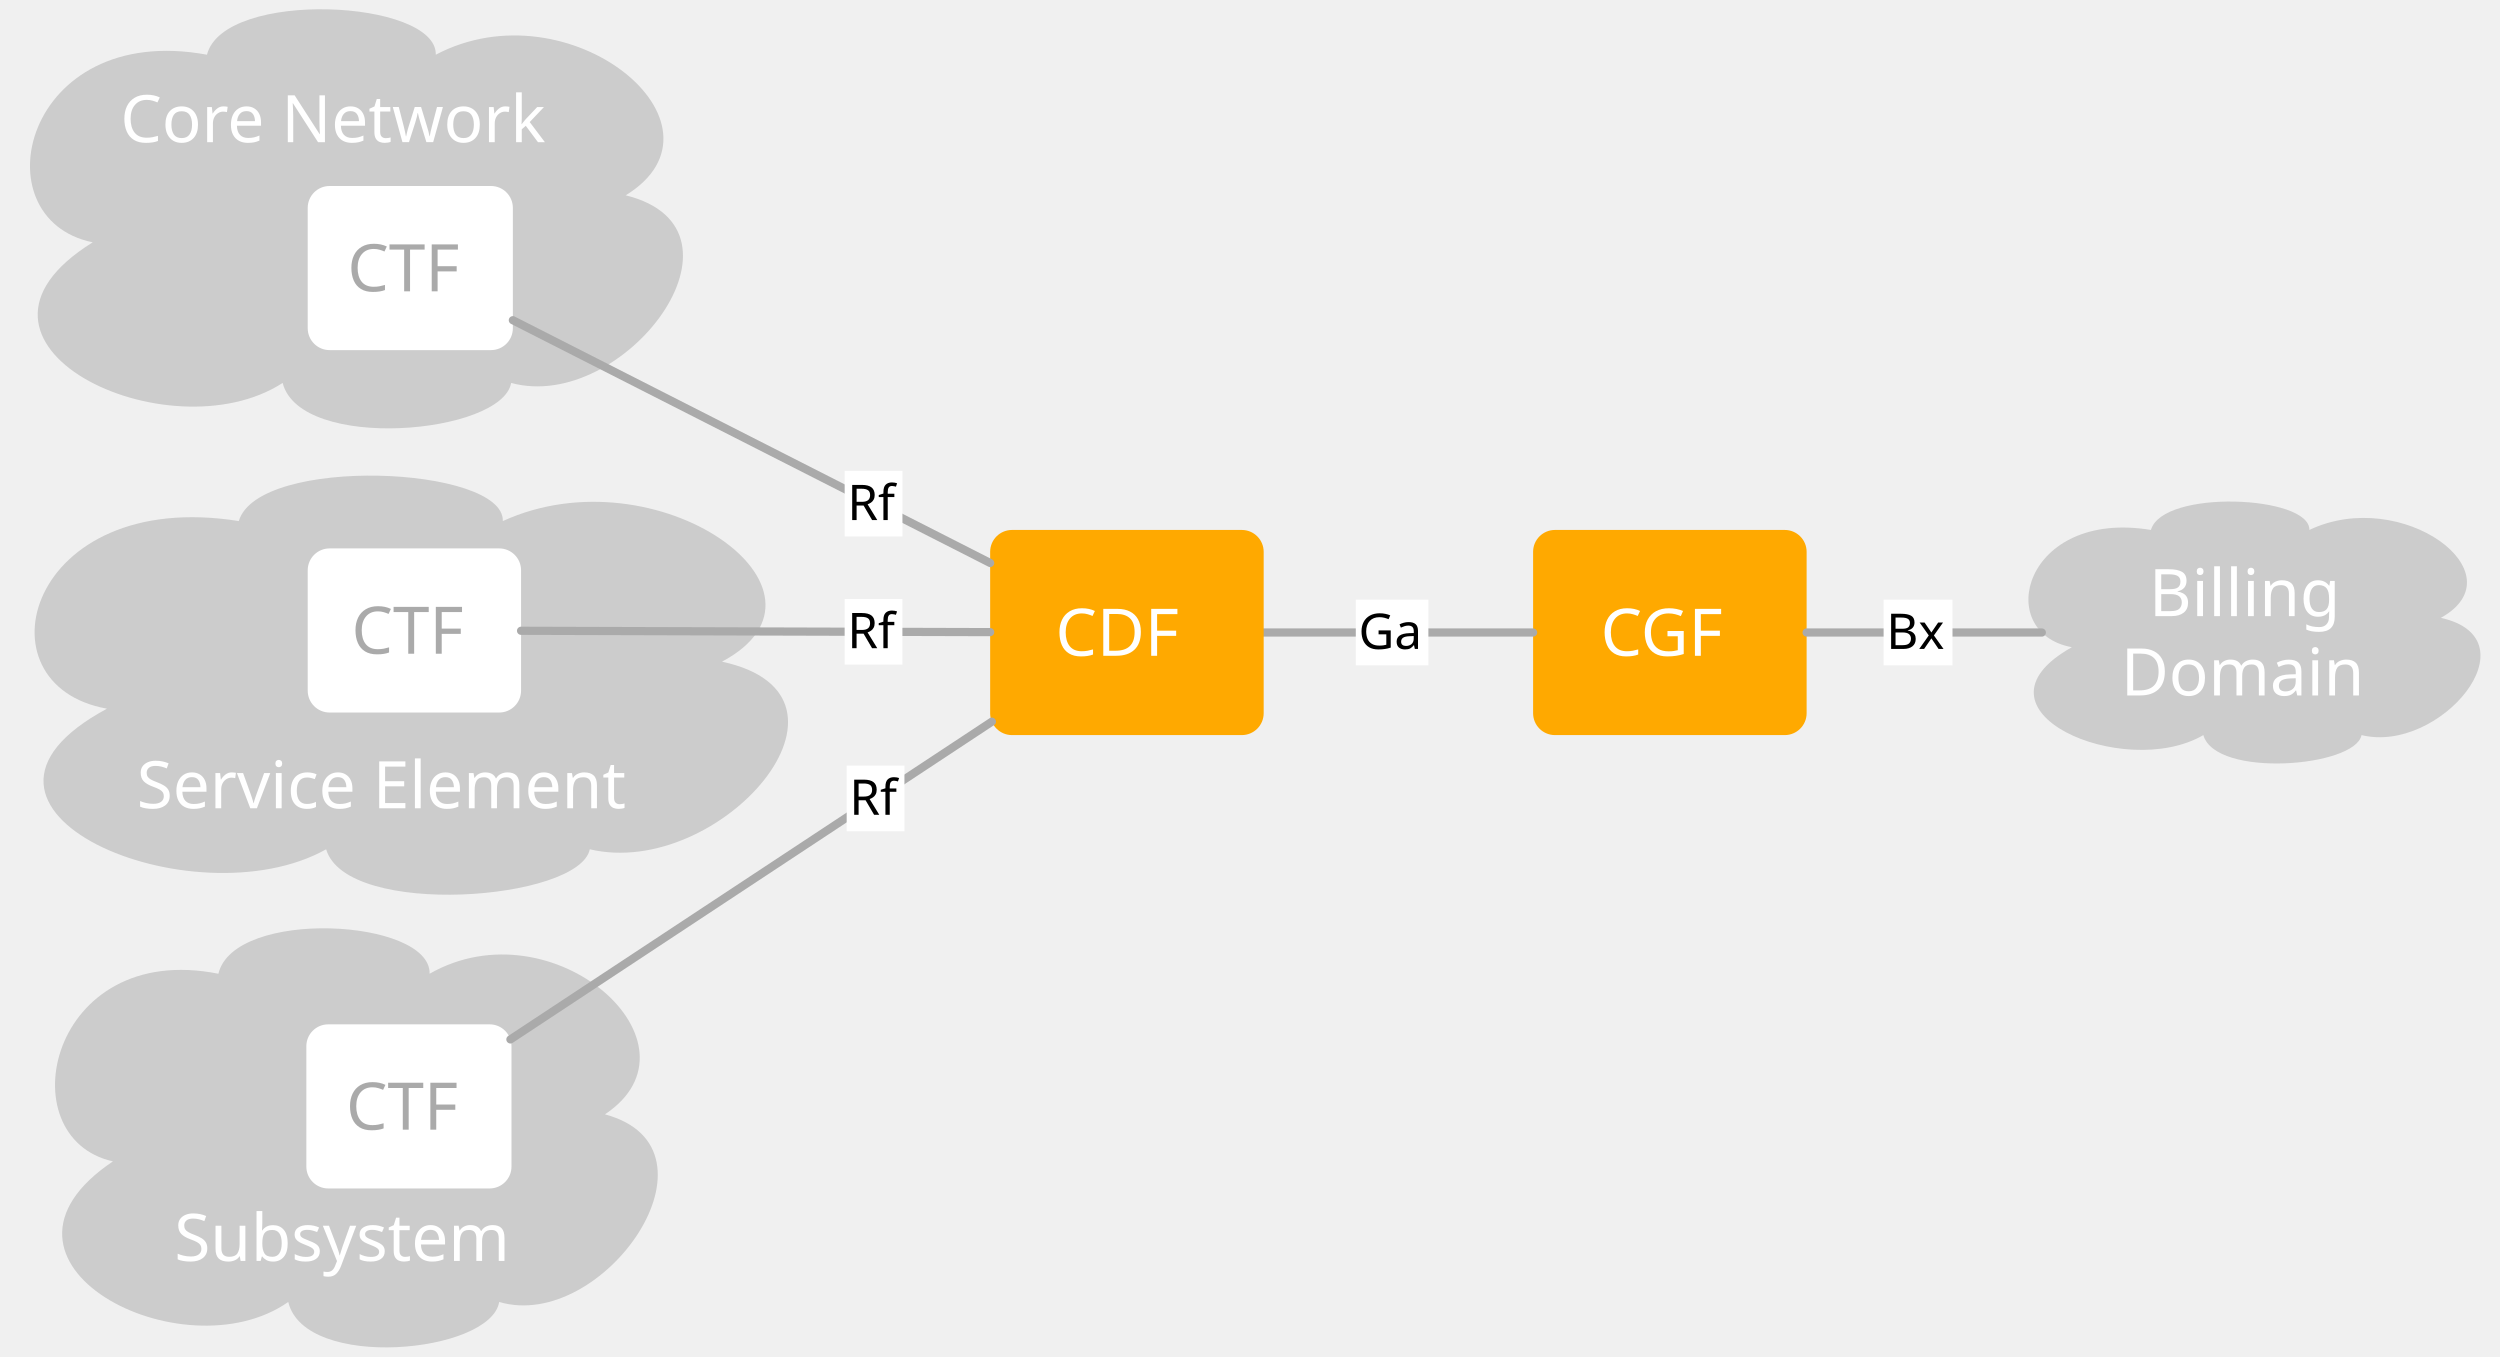
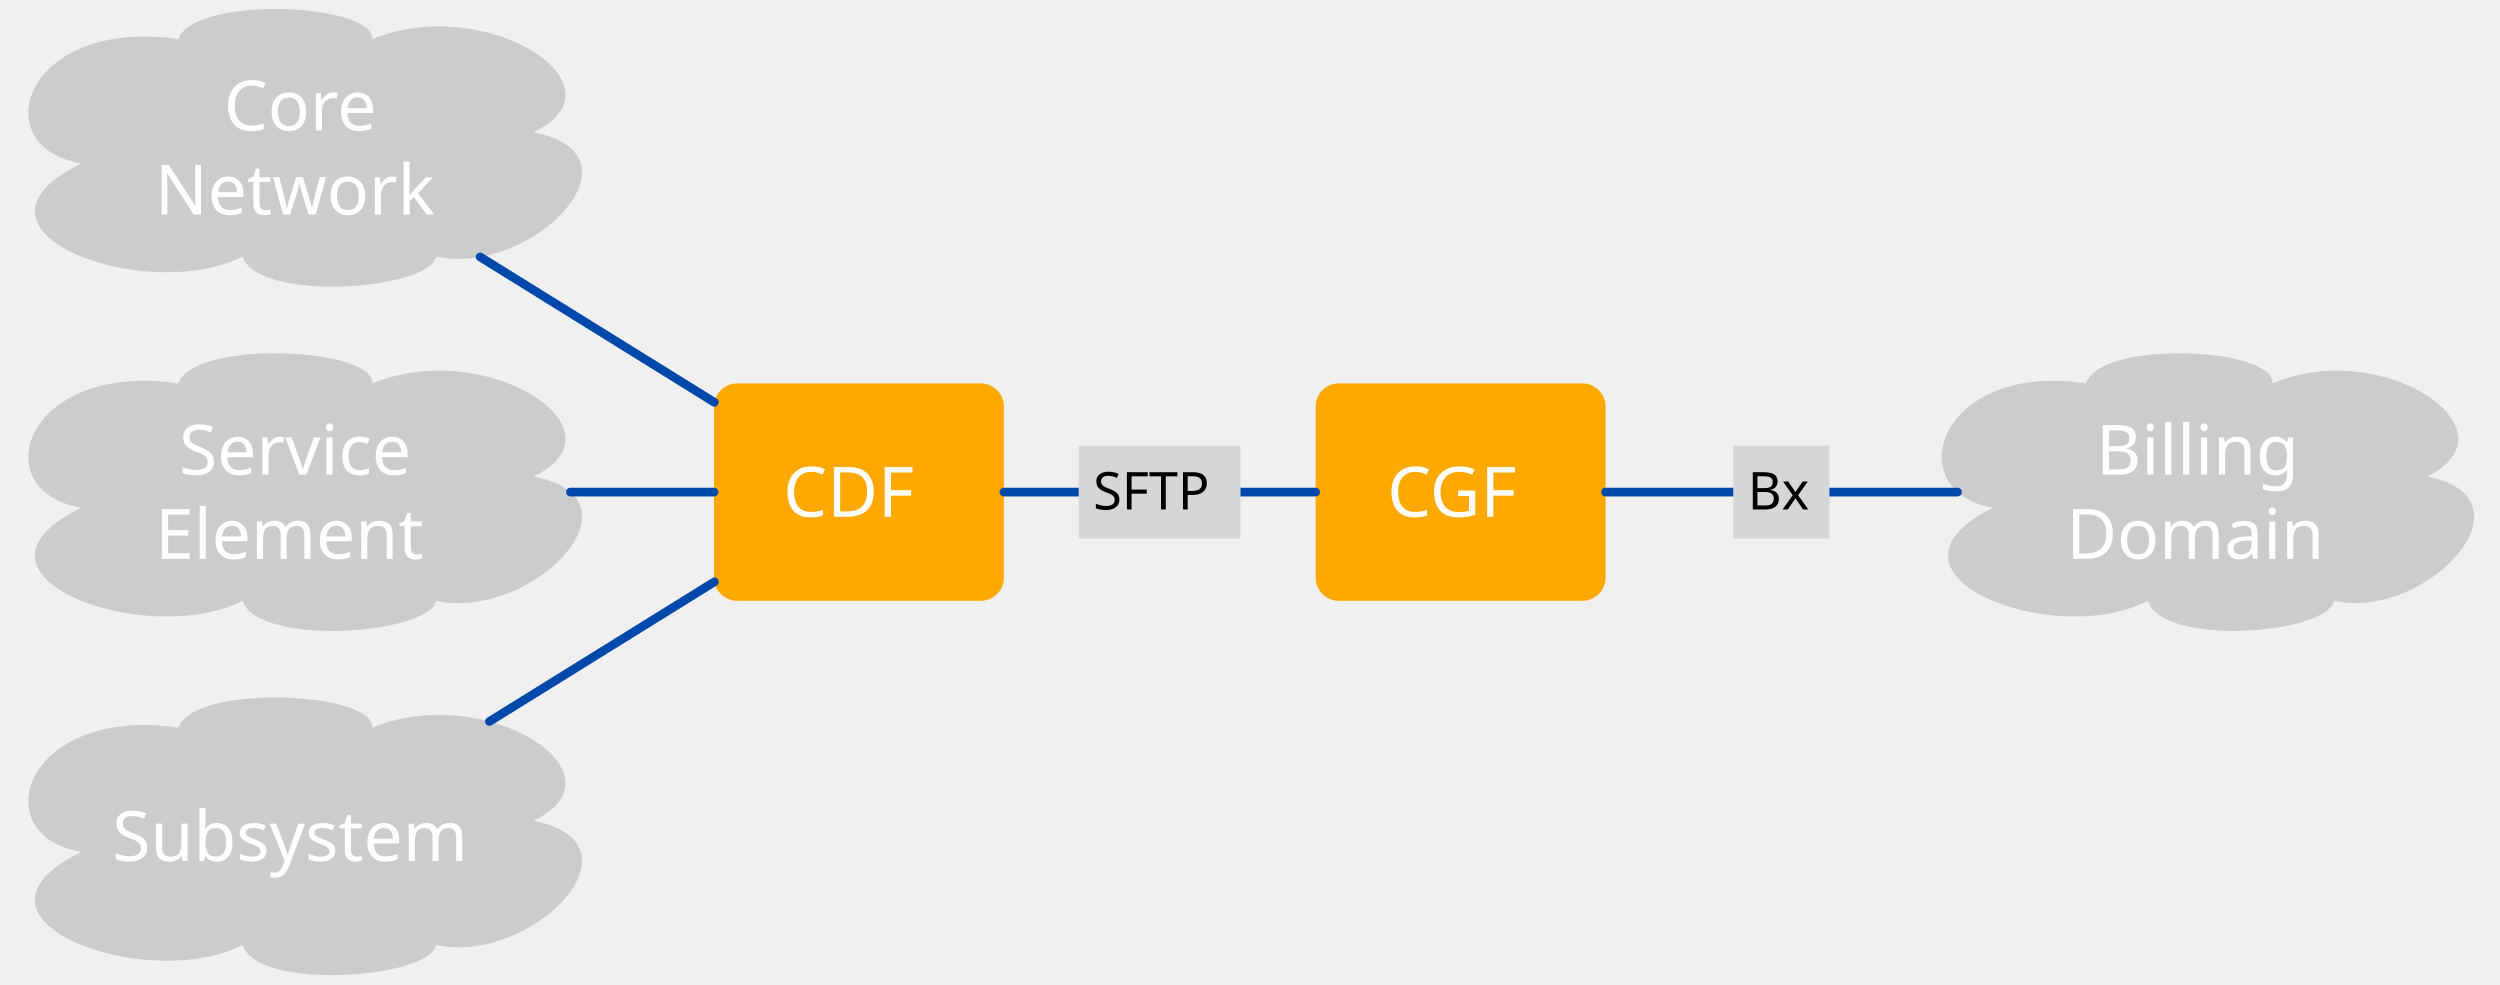
- <svg xmlns="http://www.w3.org/2000/svg" version="1.1" viewBox="-210.5 -62.5 914 496" width="914" height="496">
+ <svg xmlns="http://www.w3.org/2000/svg" version="1.1" viewBox="815.942 268.647 862.332 339.477" width="862.332" height="339.477">
  <defs />
-   <g id="architecture" stroke-opacity="1" fill="none" stroke-dasharray="none" stroke="none" fill-opacity="1">
-     <g id="architecture_Layer_1">
-       <g id="Graphic_28">
-         <path d="M 358 131.25 L 442 131.25 C 446.418 131.25 450 134.832 450 139.25 L 450 198.25 C 450 202.668 446.418 206.25 442 206.25 L 358 206.25 C 353.582 206.25 350 202.668 350 198.25 L 350 139.25 C 350 134.832 353.582 131.25 358 131.25 Z" fill="#ffa900" />
-         <text transform="translate(355 154.25)" fill="white">
-           <tspan font-family="Montserrat" font-size="24" fill="white" x="19.68" y="23">CGF</tspan>
+   <g id="CDF_-_CGF_1" fill="none" fill-opacity="1" stroke-dasharray="none" stroke-opacity="1" stroke="none">
+     <g id="CDF_-_CGF_1_Layer_1">
+       <g id="Graphic_27">
+         <path d="M 1070.227 400.885 L 1154.227 400.885 C 1158.645 400.885 1162.227 404.466 1162.227 408.885 L 1162.227 467.885 C 1162.227 472.303 1158.645 475.885 1154.227 475.885 L 1070.227 475.885 C 1065.808 475.885 1062.227 472.303 1062.227 467.885 L 1062.227 408.885 C 1062.227 404.466 1065.808 400.885 1070.227 400.885 Z" fill="#ffa900" />
+         <text transform="translate(1067.227 423.8848)" fill="white">
+           <tspan font-family="Montserrat" font-size="24" fill="white" x="18.864" y="23" xml:space="preserve">CDF</tspan>
        </text>
      </g>
-       <g id="Line_18">
-         <line x1="251.5" y1="168.75" x2="350" y2="168.75" stroke="#aaa" stroke-linecap="round" stroke-linejoin="round" stroke-width="3" />
-       </g>
-       <g id="Graphic_17">
-         <rect x="285.18" y="156.75" width="26.534" height="24" fill="white" />
-         <text transform="translate(286.1801 157.75)" fill="black">
-           <tspan font-family="Montserrat" font-size="18" fill="black" x="0" y="17">Ga</tspan>
+       <g id="Graphic_24">
+         <path d="M 844.059 325.017 C 810.442 319.647 823.847 274.432 877.474 282.147 C 882.45 267.108 944.811 269.548 944.403 282.147 C 983.505 266.034 1033.475 298.163 999.958 314.276 C 1040.177 322.087 999.45 364.178 966.443 357.147 C 963.801 368.865 904.793 372.966 899.614 357.147 C 866.201 374.041 796.529 348.065 844.059 325.017 Z" fill="#ccc" />
+         <text transform="translate(853.142 290.6465)" fill="white">
+           <tspan font-family="Montserrat" font-size="24" fill="white" x="40.02" y="23" xml:space="preserve">Core </tspan>
+           <tspan font-family="Montserrat" font-size="24" fill="white" x="16.224" y="52" xml:space="preserve">Network</tspan>
        </text>
      </g>
-       <g id="Graphic_9">
-         <path d="M 159.5 131.25 L 243.5 131.25 C 247.918 131.25 251.5 134.832 251.5 139.25 L 251.5 198.25 C 251.5 202.668 247.918 206.25 243.5 206.25 L 159.5 206.25 C 155.082 206.25 151.5 202.668 151.5 198.25 L 151.5 139.25 C 151.5 134.832 155.082 131.25 159.5 131.25 Z" fill="#ffa900" />
-         <text transform="translate(156.5 154.25)" fill="white">
-           <tspan font-family="Montserrat" font-size="24" fill="white" x="18.864" y="23">CDF</tspan>
+       <g id="Graphic_33">
+         <path d="M 844.059 562.494 C 810.442 557.123 823.847 511.908 877.474 519.623 C 882.45 504.584 944.811 507.025 944.403 519.623 C 983.505 503.51 1033.475 535.639 999.958 551.752 C 1040.177 559.564 999.45 601.654 966.443 594.623 C 963.801 606.342 904.793 610.443 899.614 594.623 C 866.201 611.518 796.529 585.541 844.059 562.494 Z" fill="#ccc" />
+         <text transform="translate(853.142 542.6231)" fill="white">
+           <tspan font-family="Montserrat" font-size="24" fill="white" x="1.536" y="23" xml:space="preserve">Subsystem</tspan>
        </text>
      </g>
-       <g id="Graphic_31">
-         <path d="M 546.967 174.121 C 517.875 168.75 529.476 123.535 575.884 131.25 C 580.189 116.211 634.155 118.652 633.802 131.25 C 667.64 115.137 710.884 147.266 681.878 163.379 C 716.683 171.191 681.439 213.281 652.875 206.25 C 650.589 217.969 599.525 222.07 595.043 206.25 C 566.128 223.145 505.835 197.168 546.967 174.121 Z" fill="#ccc" />
-         <text transform="translate(555.5 139.75)" fill="white">
-           <tspan font-family="Montserrat" font-size="24" fill="white" x="19.66" y="23">Billing </tspan>
-           <tspan font-family="Montserrat" font-size="24" fill="white" x="9.4" y="52">Domain</tspan>
+       <g id="Graphic_35">
+         <path d="M 844.059 443.756 C 810.442 438.385 823.847 393.17 877.474 400.885 C 882.45 385.846 944.811 388.287 944.403 400.885 C 983.505 384.772 1033.475 416.901 999.958 433.014 C 1040.177 440.826 999.45 482.916 966.443 475.885 C 963.801 487.604 904.793 491.705 899.614 475.885 C 866.201 492.78 796.529 466.803 844.059 443.756 Z" fill="#ccc" />
+         <text transform="translate(853.142 409.3848)" fill="white">
+           <tspan font-family="Montserrat" font-size="24" fill="white" x="24.552" y="23" xml:space="preserve">Service </tspan>
+           <tspan font-family="Montserrat" font-size="24" fill="white" x="16.296" y="52" xml:space="preserve">Element</tspan>
        </text>
      </g>
-       <g id="Line_33">
-         <line x1="450" y1="168.75" x2="535.989" y2="168.75" stroke="#aaa" stroke-linecap="round" stroke-linejoin="round" stroke-width="3" />
-       </g>
-       <g id="Graphic_32">
-         <rect x="478.148" y="156.75" width="25.184" height="24" fill="white" />
-         <text transform="translate(479.148 157.75)" fill="black">
-           <tspan font-family="Montserrat" font-size="18" fill="black" x="55422333e-20" y="17">Bx</tspan>
+       <g id="Graphic_39">
+         <path d="M 1277.75 400.885 L 1361.75 400.885 C 1366.168 400.885 1369.75 404.466 1369.75 408.885 L 1369.75 467.885 C 1369.75 472.303 1366.168 475.885 1361.75 475.885 L 1277.75 475.885 C 1273.332 475.885 1269.75 472.303 1269.75 467.885 L 1269.75 408.885 C 1269.75 404.466 1273.332 400.885 1277.75 400.885 Z" fill="#ffa900" />
+         <text transform="translate(1274.75 423.8848)" fill="white">
+           <tspan font-family="Montserrat" font-size="24" fill="white" x="19.68" y="23" xml:space="preserve">CGF</tspan>
        </text>
      </g>
-       <g id="Group_50">
-         <g id="Graphic_35">
-           <path d="M -169.211 362.094 C -208 353.5 -192.532 281.156 -130.655 293.5 C -124.914 269.438 -52.96 273.343 -53.43 293.5 C -8.313 267.719 49.345 319.126 10.671 344.906 C 57.078 357.406 10.086 424.75 -28 413.5 C -31.048 432.25 -99.134 438.812 -105.11 413.5 C -143.663 440.532 -224.054 398.969 -169.211 362.094 Z" fill="#ccc" />
-           <text transform="translate(-159.5 375.5)" fill="white">
-             <tspan font-family="Montserrat" font-size="24" fill="white" x="12.736" y="23">Subsystem</tspan>
-           </text>
-         </g>
-         <g id="Graphic_34">
-           <path d="M -90.5 312 L -31.5 312 C -27.082 312 -23.5 315.582 -23.5 320 L -23.5 364 C -23.5 368.418 -27.082 372 -31.5 372 L -90.5 372 C -94.918 372 -98.5 368.418 -98.5 364 L -98.5 320 C -98.5 315.582 -94.918 312 -90.5 312 Z" fill="white" />
-           <text transform="translate(-93.5 327.5)" fill="#aaa">
-             <tspan font-family="Montserrat" font-size="24" fill="#aaa" x="9.496" y="23">CTF</tspan>
-           </text>
-         </g>
-       </g>
-       <g id="Line_22">
-         <line x1="-23.895" y1="317.511" x2="152.119" y2="201.341" stroke="#aaa" stroke-linecap="round" stroke-linejoin="round" stroke-width="3" />
-       </g>
-       <g id="Graphic_21">
-         <rect x="99.047" y="217.401" width="21.116" height="24" fill="white" />
-         <text transform="translate(100.0466 218.4009)" fill="black">
-           <tspan font-family="Montserrat" font-size="18" fill="black" x="9023893e-19" y="17">Rf</tspan>
+       <g id="Graphic_43">
+         <path d="M 1503.347 443.756 C 1471.023 438.385 1483.913 393.17 1535.477 400.885 C 1540.261 385.846 1600.223 388.287 1599.831 400.885 C 1637.429 384.772 1685.477 416.901 1653.249 433.014 C 1691.921 440.826 1652.761 482.916 1621.023 475.885 C 1618.483 487.604 1561.745 491.705 1556.765 475.885 C 1524.637 492.78 1457.645 466.803 1503.347 443.756 Z" fill="#ccc" />
+         <text transform="translate(1512.273 409.3848)" fill="white">
+           <tspan font-family="Montserrat" font-size="24" fill="white" x="26.66" y="23" xml:space="preserve">Billing </tspan>
+           <tspan font-family="Montserrat" font-size="24" fill="white" x="16.4" y="52" xml:space="preserve">Domain</tspan>
        </text>
      </g>
-       <g id="Group_47">
-         <g id="Graphic_39">
-           <path d="M -176.604 26.094 C -218.625 17.5 -201.868 -54.844 -134.835 -42.5 C -128.616 -66.562 -50.665 -62.657 -51.175 -42.5 C -2.297 -68.281 60.165 -16.874 18.269 8.906 C 68.542 21.406 17.634 88.75 -23.625 77.5 C -26.927 96.25 -100.686 102.812 -107.16 77.5 C -148.927 104.532 -236.016 62.969 -176.604 26.094 Z" fill="#ccc" />
-           <text transform="translate(-166.5 -33.5)" fill="white">
-             <tspan font-family="Montserrat" font-size="24" fill="white" x="0" y="23">Core Network</tspan>
-           </text>
-         </g>
-         <g id="Graphic_38">
-           <path d="M -90 5.5 L -31 5.5 C -26.582 5.5 -23 9.082 -23 13.5 L -23 57.5 C -23 61.918 -26.582 65.5 -31 65.5 L -90 65.5 C -94.418 65.5 -98 61.918 -98 57.5 L -98 13.5 C -98 9.082 -94.418 5.5 -90 5.5 Z" fill="white" />
-           <text transform="translate(-93 21)" fill="#aaa">
-             <tspan font-family="Montserrat" font-size="24" fill="#aaa" x="9.496" y="23">CTF</tspan>
-           </text>
-         </g>
+       <g id="Line_51">
+         <line x1="1369.75" y1="438.385" x2="1491.15" y2="438.385" stroke="#0048aa" stroke-linecap="round" stroke-linejoin="round" stroke-width="3" />
      </g>
-       <g id="Group_48">
-         <g id="Graphic_42">
-           <path d="M -171.389 196.594 C -219.875 188 -200.54 115.656 -123.194 128 C -116.018 103.938 -26.075 107.843 -26.663 128 C 29.734 102.219 101.806 153.626 53.464 179.406 C 111.472 191.906 52.732 259.25 5.125 248 C 1.315 266.75 -83.792 273.312 -91.262 248 C -139.454 275.032 -239.942 233.469 -171.389 196.594 Z" fill="#ccc" />
-           <text transform="translate(-160.5 210)" fill="white">
-             <tspan font-family="Montserrat" font-size="24" fill="white" x="0" y="23">Service Element</tspan>
-           </text>
-         </g>
-         <g id="Graphic_41">
-           <path d="M -90 138 L -28 138 C -23.582 138 -20 141.582 -20 146 L -20 190 C -20 194.418 -23.582 198 -28 198 L -90 198 C -94.418 198 -98 194.418 -98 190 L -98 146 C -98 141.582 -94.418 138 -90 138 Z" fill="white" />
-           <text transform="translate(-93 153.5)" fill="#aaa">
-             <tspan font-family="Montserrat" font-size="24" fill="#aaa" x="10.996" y="23">CTF</tspan>
-           </text>
-         </g>
-       </g>
-       <g id="Line_20">
-         <line x1="-23" y1="54.572" x2="151.5" y2="143.321" stroke="#aaa" stroke-linecap="round" stroke-linejoin="round" stroke-width="3" />
-       </g>
-       <g id="Graphic_19">
-         <rect x="98.314" y="109.64" width="21.116" height="24" fill="white" />
-         <text transform="translate(99.31384 110.6405)" fill="black">
-           <tspan font-family="Montserrat" font-size="18" fill="black" x="9023893e-19" y="17">Rf</tspan>
+       <g id="Graphic_50">
+         <rect x="1413.786" y="422.385" width="33.184" height="32" fill="#d6d6d6" />
+         <text transform="translate(1418.786 427.3848)" fill="black">
+           <tspan font-family="Montserrat" font-size="18" fill="black" x="55422333e-20" y="17" xml:space="preserve">Bx</tspan>
        </text>
      </g>
-       <g id="Line_45">
-         <line x1="-20" y1="168.112" x2="151.5" y2="168.606" stroke="#aaa" stroke-linecap="round" stroke-linejoin="round" stroke-width="3" />
+       <g id="Line_53">
+         <line x1="1162.227" y1="438.385" x2="1269.75" y2="438.385" stroke="#0048aa" stroke-linecap="round" stroke-linejoin="round" stroke-width="3" />
      </g>
-       <g id="Graphic_44">
-         <rect x="98.303" y="156.483" width="21.116" height="24" fill="white" />
-         <text transform="translate(99.30254 157.4833)" fill="black">
-           <tspan font-family="Montserrat" font-size="18" fill="black" x="9023893e-19" y="17">Rf</tspan>
+       <g id="Graphic_52">
+         <rect x="1188.02" y="422.385" width="55.81" height="32" fill="#d6d6d6" />
+         <text transform="translate(1193.02 427.3848)" fill="black">
+           <tspan font-family="Montserrat" font-size="18" fill="black" x="6536993e-19" y="17" xml:space="preserve">SFTP</tspan>
        </text>
+       </g>
+       <g id="Line_55">
+         <line x1="981.553" y1="357.27" x2="1062.359" y2="407.43" stroke="#0048aa" stroke-linecap="round" stroke-linejoin="round" stroke-width="3" />
+       </g>
+       <g id="Line_57">
+         <line x1="1012.693" y1="438.385" x2="1062.227" y2="438.385" stroke="#0048aa" stroke-linecap="round" stroke-linejoin="round" stroke-width="3" />
+       </g>
+       <g id="Line_59">
+         <line x1="984.768" y1="517.504" x2="1062.359" y2="469.34" stroke="#0048aa" stroke-linecap="round" stroke-linejoin="round" stroke-width="3" />
      </g>
    </g>
  </g>
</svg>
